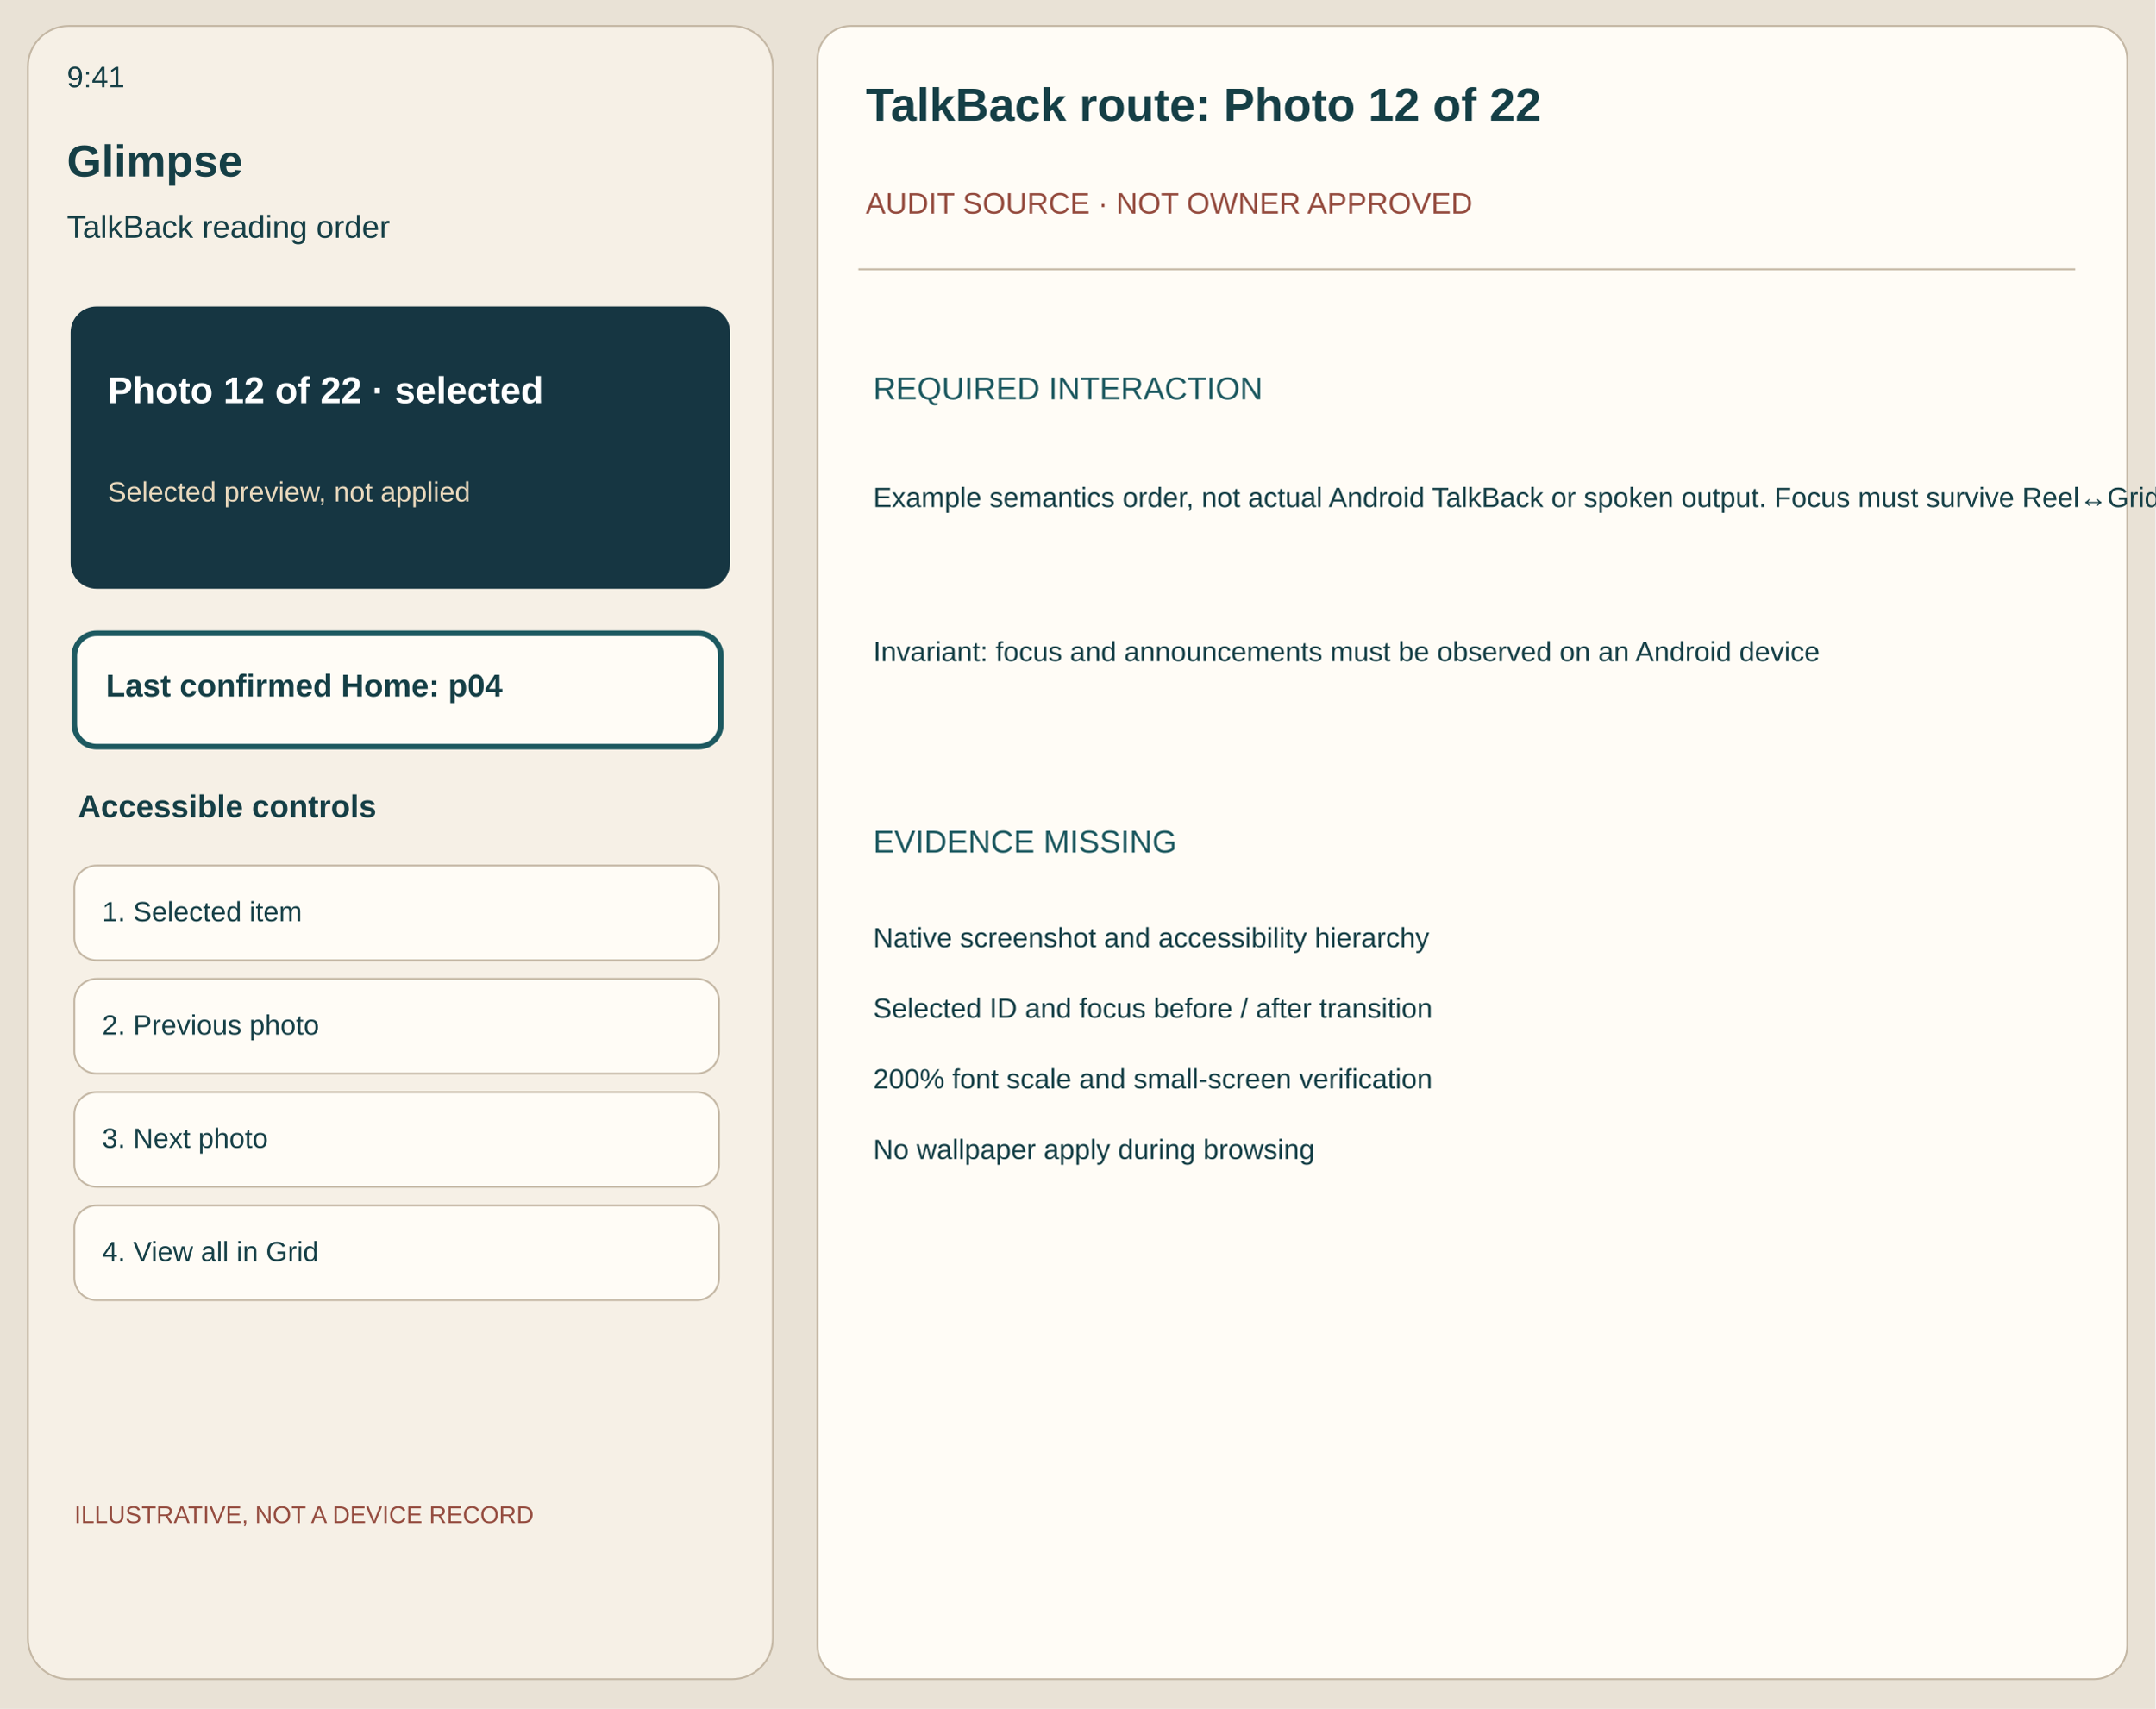
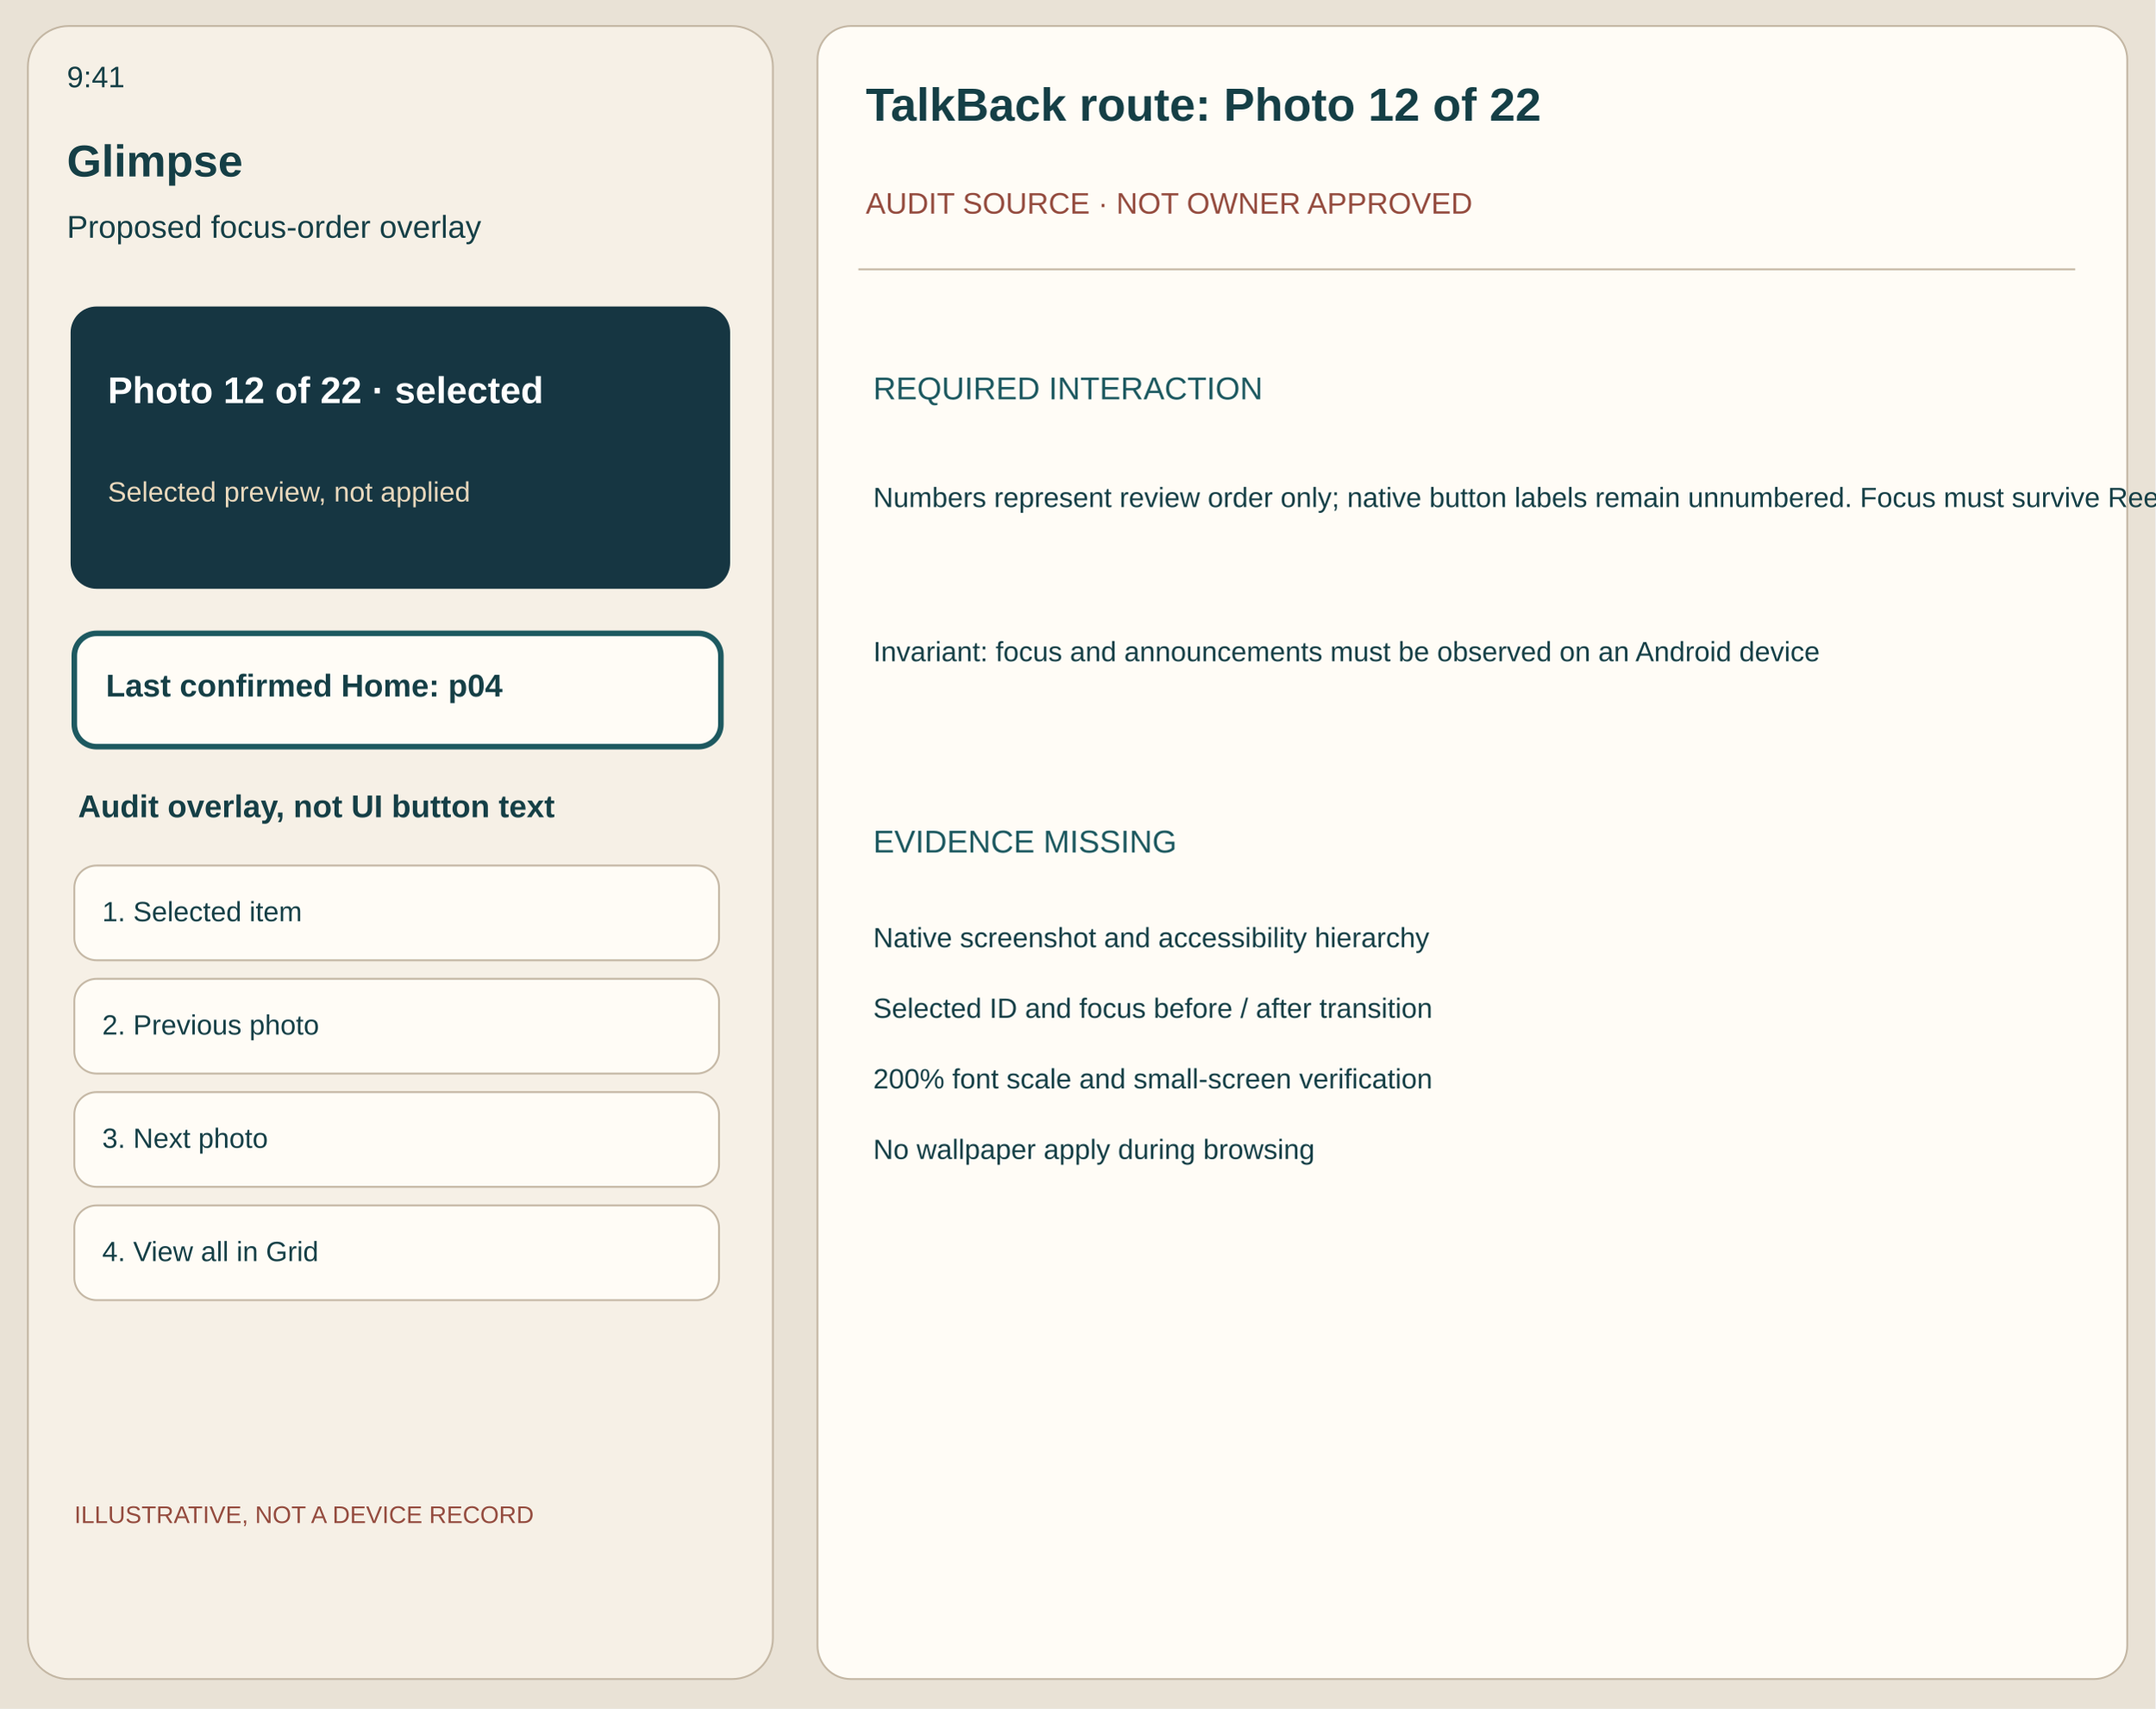
<svg xmlns="http://www.w3.org/2000/svg" width="1160" height="920" viewBox="0 0 1160 920">
  <rect width="1160" height="920" fill="#E9E2D6" />
  <rect x="15" y="14" width="401" height="890" rx="22" fill="#F6F0E6" stroke="#C4B7A4" />
  <text x="36" y="47" font-family="Arial,sans-serif" font-size="16" fill="#153F46">9:41</text>
  <text x="36" y="95" font-family="Arial,sans-serif" font-weight="700" font-size="24" fill="#153F46">Glimpse</text>
-   <text x="36" y="128" font-family="Arial,sans-serif" font-size="17" fill="#153F46">TalkBack reading order</text>
+   <text x="36" y="128" font-family="Arial,sans-serif" font-size="17" fill="#153F46">Proposed focus-order overlay</text>
  <rect x="38" y="165" width="355" height="152" rx="14" fill="#163642" />
  <text x="58" y="217" font-family="Arial,sans-serif" font-size="20" font-weight="700" fill="#FFF">Photo 12 of 22 · selected</text>
  <text x="58" y="270" font-family="Arial,sans-serif" font-size="15" fill="#EAD9BD">Selected preview, not applied</text>
  <rect x="40" y="341" width="348" height="61" rx="12" fill="#FFFCF6" stroke="#1D5960" stroke-width="3" />
  <text x="57" y="375" font-family="Arial,sans-serif" font-size="17" font-weight="700" fill="#153F46">Last confirmed Home: p04</text>
-   <text x="42" y="440" font-family="Arial,sans-serif" font-size="17" font-weight="700" fill="#153F46">Accessible controls</text>
+   <text x="42" y="440" font-family="Arial,sans-serif" font-size="17" font-weight="700" fill="#153F46">Audit overlay, not UI button text</text>
  <rect x="40" y="466" width="347" height="51" rx="12" fill="#FFFCF6" stroke="#C4B7A4" />
  <text x="55" y="496" font-family="Arial,sans-serif" font-size="15" fill="#153F46">1. Selected item</text>
  <rect x="40" y="527" width="347" height="51" rx="12" fill="#FFFCF6" stroke="#C4B7A4" />
  <text x="55" y="557" font-family="Arial,sans-serif" font-size="15" fill="#153F46">2. Previous photo</text>
  <rect x="40" y="588" width="347" height="51" rx="12" fill="#FFFCF6" stroke="#C4B7A4" />
  <text x="55" y="618" font-family="Arial,sans-serif" font-size="15" fill="#153F46">3. Next photo</text>
  <rect x="40" y="649" width="347" height="51" rx="12" fill="#FFFCF6" stroke="#C4B7A4" />
  <text x="55" y="679" font-family="Arial,sans-serif" font-size="15" fill="#153F46">4. View all in Grid</text>
  <text x="40" y="820" font-family="Arial,sans-serif" font-size="13" fill="#944B3E">ILLUSTRATIVE, NOT A DEVICE RECORD</text>
  <rect x="440" y="14" width="705" height="890" rx="18" fill="#FFFCF6" stroke="#C4B7A4" />
  <text x="466" y="65" font-family="Arial,sans-serif" font-size="25" font-weight="700" fill="#153F46">TalkBack route: Photo 12 of 22</text>
  <text x="466" y="115" font-family="Arial,sans-serif" font-size="16" fill="#944B3E">AUDIT SOURCE · NOT OWNER APPROVED</text>
  <path d="M462 145 H1117" stroke="#C4B7A4" />
  <text x="470" y="215" font-family="Arial,sans-serif" font-size="17" fill="#1D5960">REQUIRED INTERACTION</text>
-   <text x="470" y="273" font-family="Arial,sans-serif" font-size="15" fill="#153F46">Example semantics order, not actual Android TalkBack or spoken output. Focus must survive Reel↔Grid.</text>
+   <text x="470" y="273" font-family="Arial,sans-serif" font-size="15" fill="#153F46">Numbers represent review order only; native button labels remain unnumbered. Focus must survive Reel↔Grid.</text>
  <text x="470" y="356" font-family="Arial,sans-serif" font-size="15" fill="#153F46">Invariant: focus and announcements must be observed on an Android device</text>
  <text x="470" y="459" font-family="Arial,sans-serif" font-size="17" fill="#1D5960">EVIDENCE MISSING</text>
  <text x="470" y="510" font-family="Arial,sans-serif" font-size="15" fill="#153F46">Native screenshot and accessibility hierarchy</text>
  <text x="470" y="548" font-family="Arial,sans-serif" font-size="15" fill="#153F46">Selected ID and focus before / after transition</text>
  <text x="470" y="586" font-family="Arial,sans-serif" font-size="15" fill="#153F46">200% font scale and small-screen verification</text>
  <text x="470" y="624" font-family="Arial,sans-serif" font-size="15" fill="#153F46">No wallpaper apply during browsing</text>
</svg>
